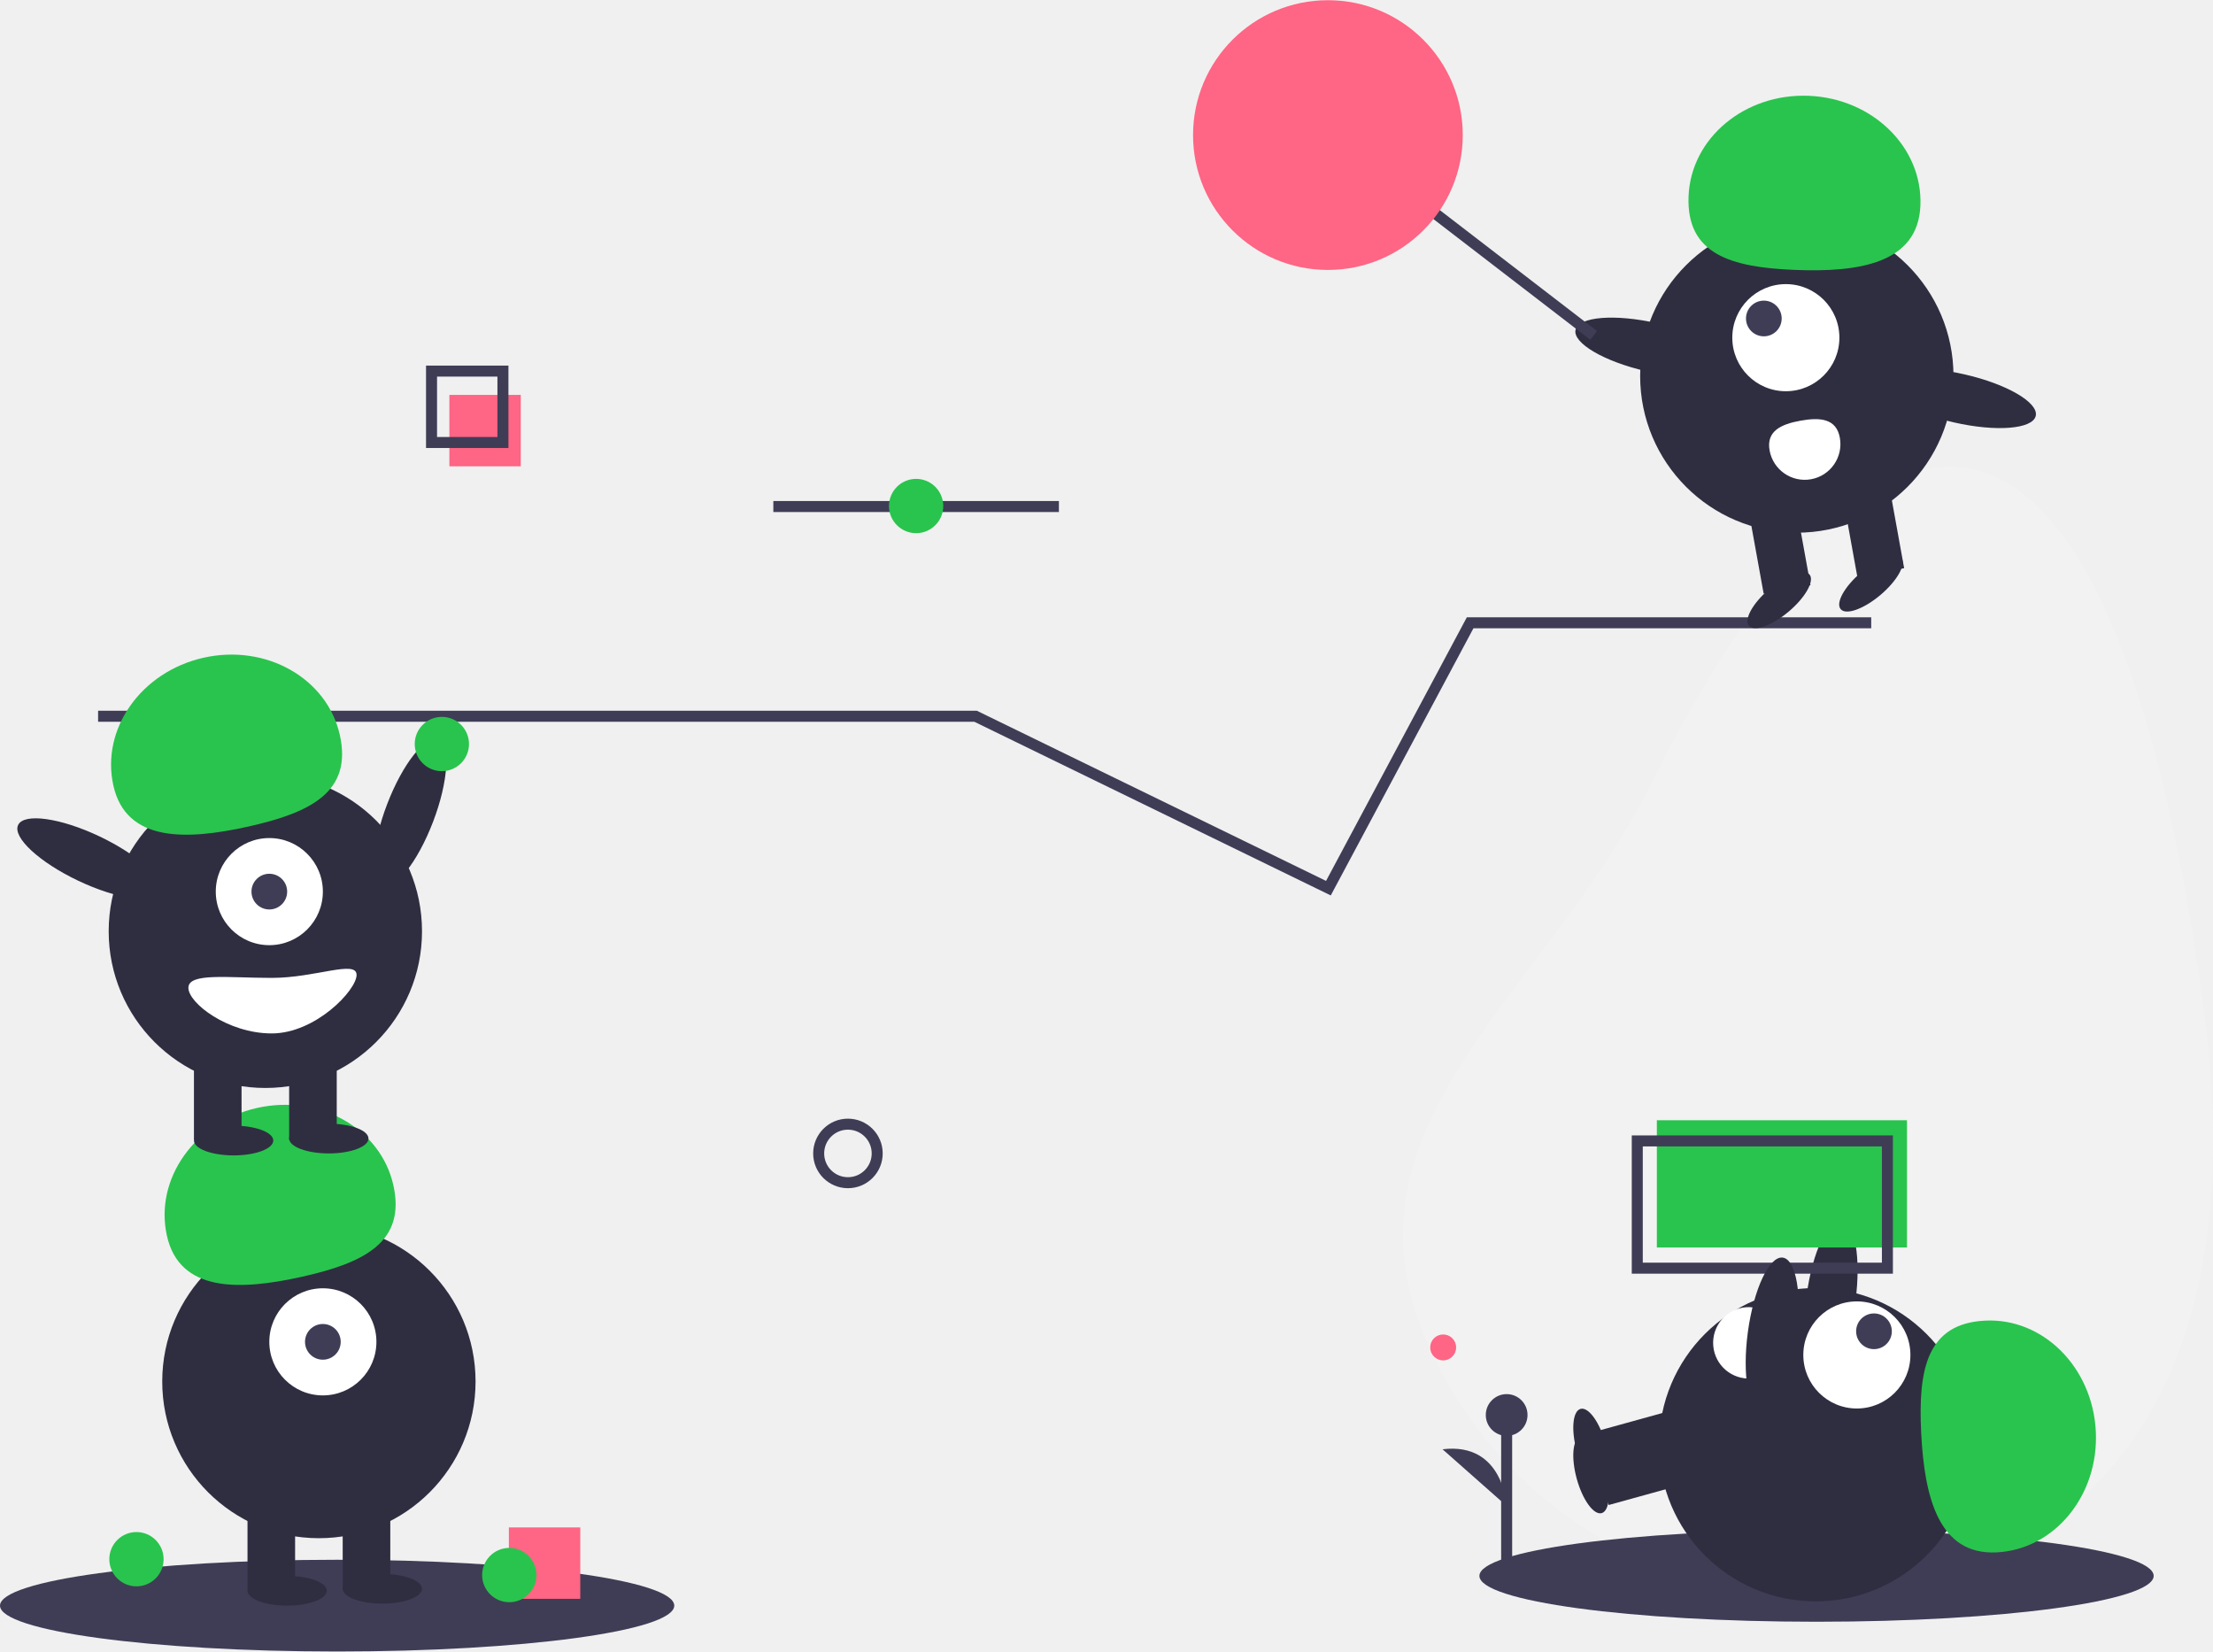
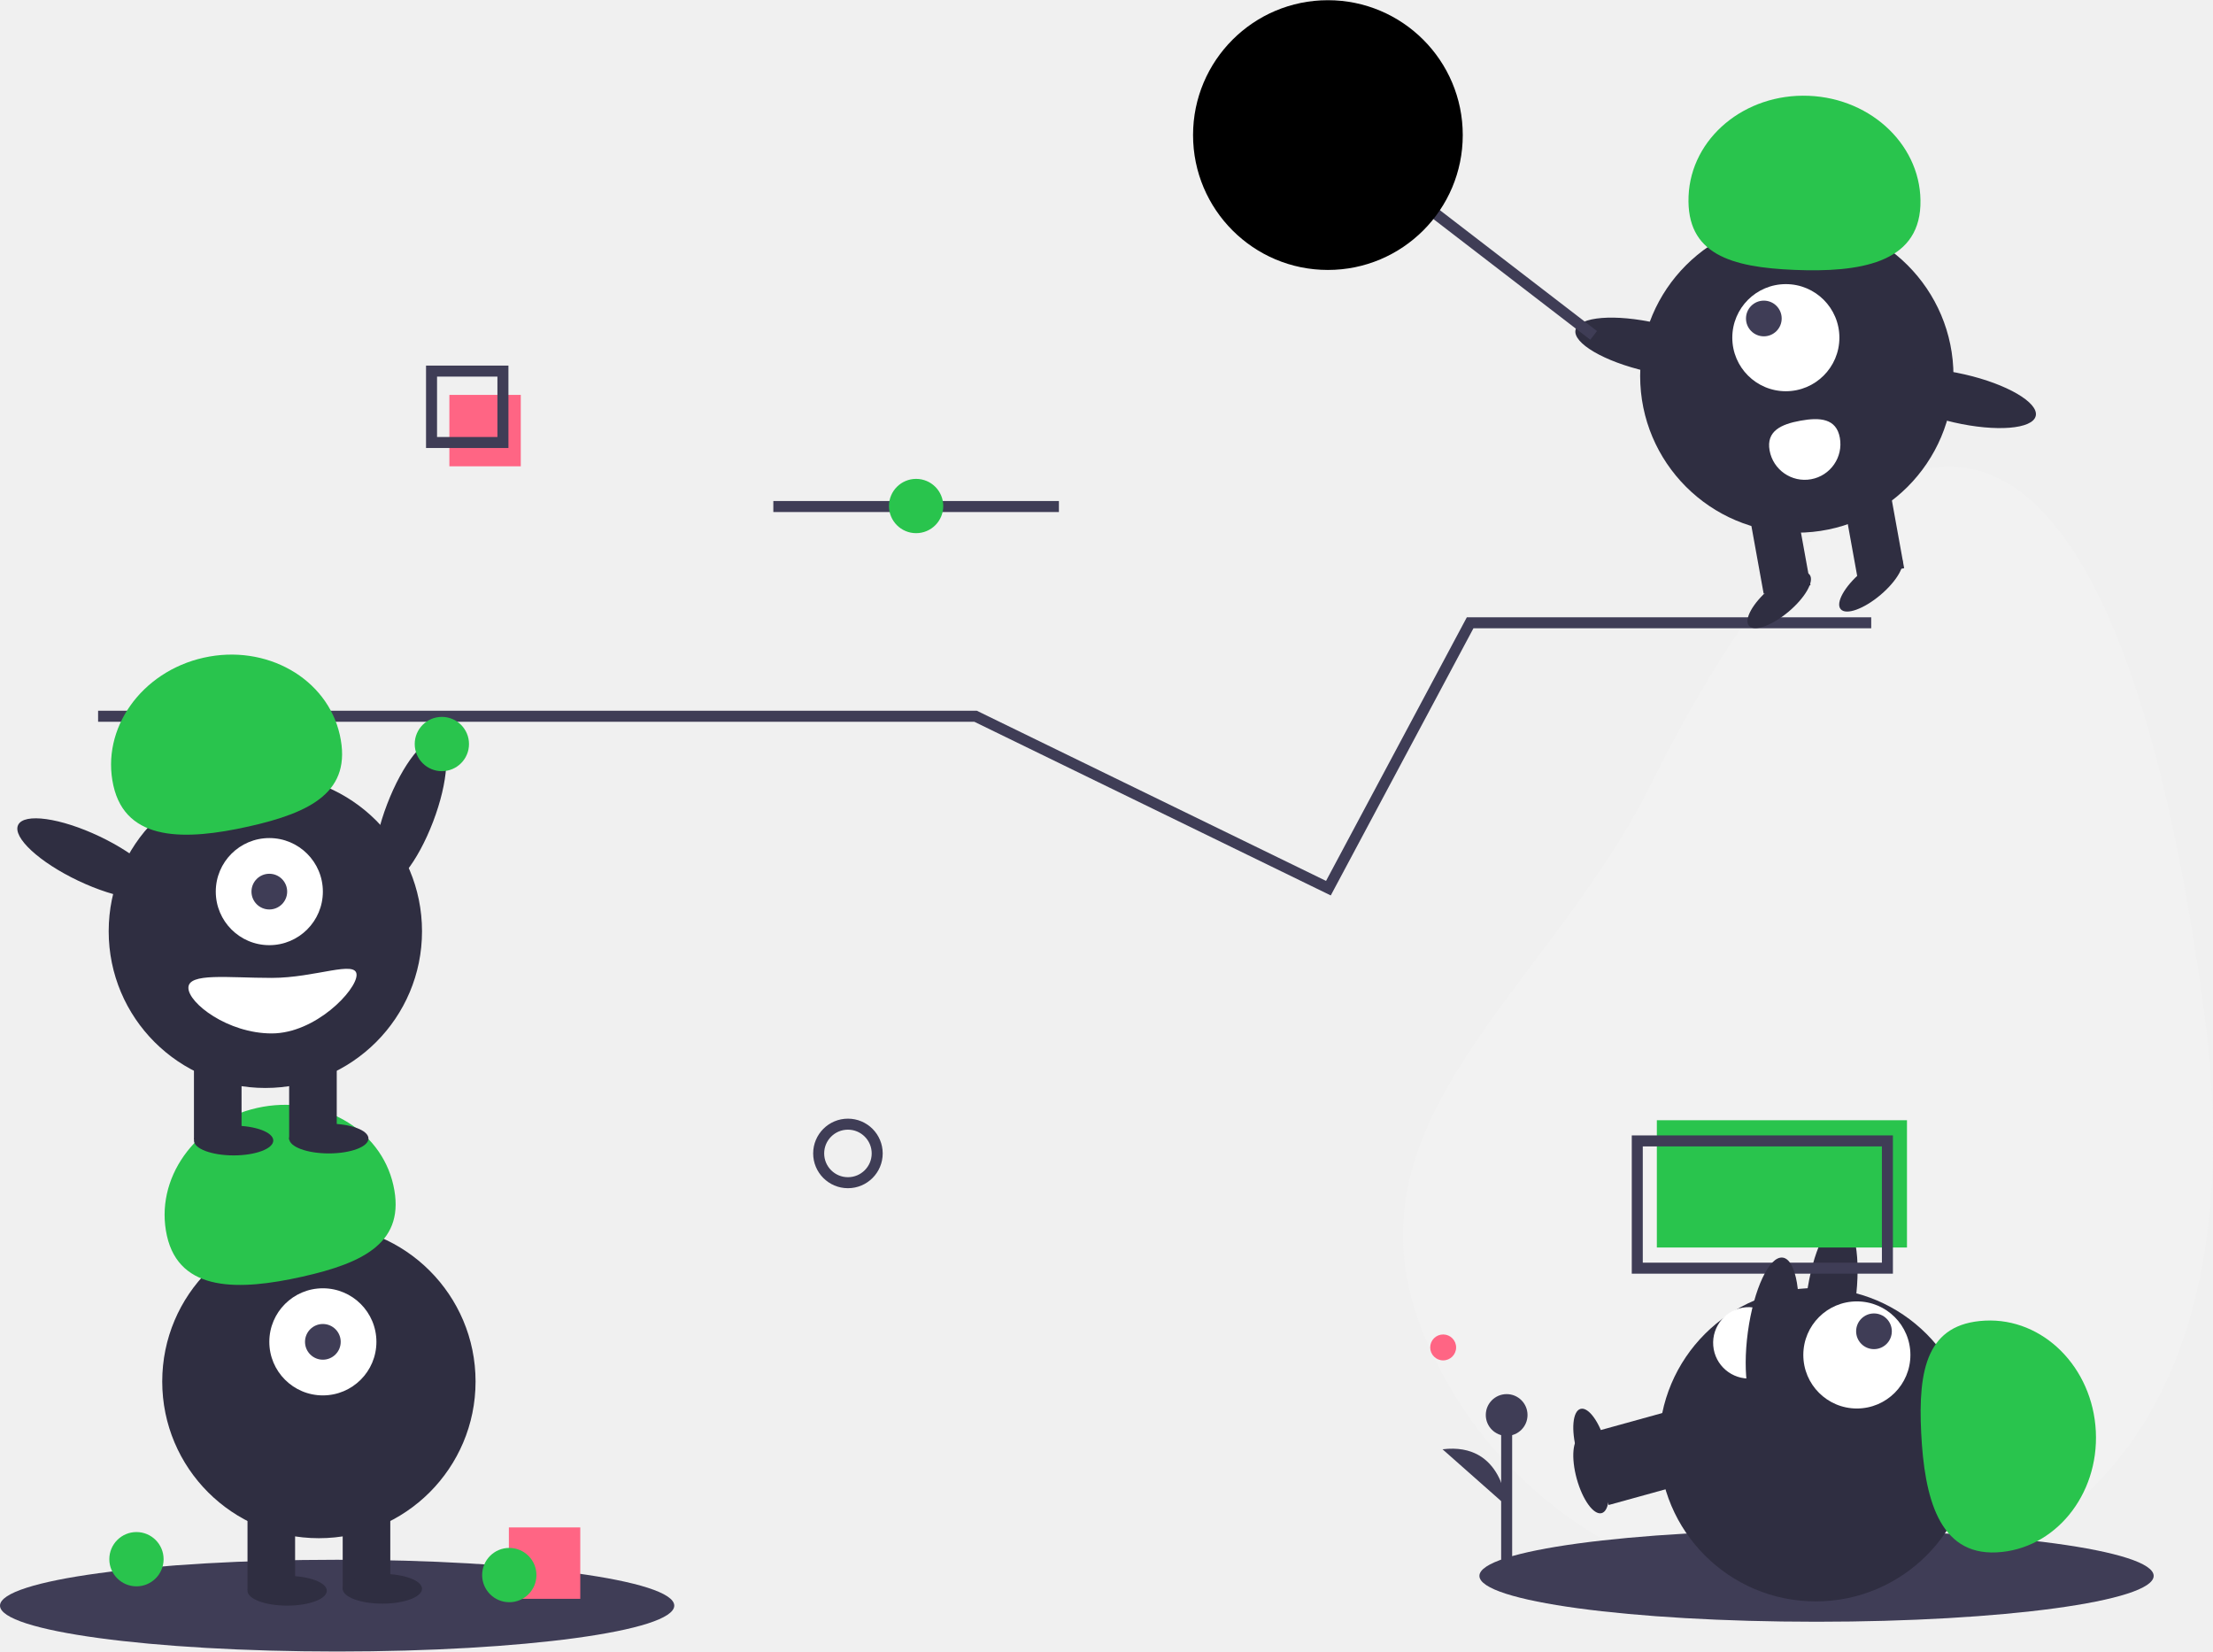
<svg xmlns="http://www.w3.org/2000/svg" id="undraw_good_team_m-7-uu" width="402" height="300" viewBox="0 0 402 299.924">
  <defs>
    <style>
      .cls-1 {
        fill: none;
        stroke: #3f3d56;
        stroke-miterlimit: 10;
        stroke-width: 2px
      }
      .cls-2 {
        fill: #2f2e41;
      }
      .cls-4 {
        fill: #3f3d56;
      }
      .cls-5 {
        fill: #fff;
      }
      .cls-6 {
        fill: #29c44d;
      }
      .cls-7 {
        fill: #ff6584;
      }

      #Elipse_9 {
        transform: translate(75.336px, 130.17px);
-         animation: moveLine 5s ease infinite;
+         animation: moveLine 4s infinite;
      }

      @keyframes moveLine {
        15% { transform: translate(75.336px, 125.126px); }
-         55% { transform: translate(176px, 125.126px); }
+         50% { transform: translate(176px, 125.126px); }
        70% { transform: translate(236px, 158px); }
        85% { 
          transform: translate(262px, 108px); 
          opacity: 1;
        }
        100% { 
          transform: translate(330px, 108px); 
          opacity: 0;        
        }
      }

      #Elipse_34 {
-         fill: #ff6584;
-         animation: colors 19s ease infinite;
+         animation: colors 8s infinite linear;
      }

      @keyframes colors {
-         25% { fill: #29c44d; }
-         50% { fill: #3f3d56; }
-         75% { fill: #E2FFE7; }
+         0% { 
+           fill: #ff6584;
+         }
+         50% {
+           fill: #29c44d;
+         }
+         100% {
+           fill: #ff6584;
+         }
      }

      #Elipse_38 {
        transform: translate(161.486px, 86.941px);
        animation: move 6s ease infinite;
      }

      @keyframes move {
        30% { transform: translate(139px, 86.941px); }
        60% { transform: translate(186px, 86.941px); }
      }
    </style>
  </defs>
  <path id="Línea_1" data-name="Línea 1" class="cls-1" transform="translate(140.479 91.963)" d="M0 0h51.875" />
  <ellipse id="Elipse_1" data-name="Elipse 1" class="cls-2" cx="14.23" cy="4.467" rx="14.23" ry="4.467" transform="rotate(-69.08 148.358 32.271)" />
  <path id="Trazado_13" data-name="Trazado 13" d="M894.991 367.641c5.643 42-2.041 84.046-41.129 100.419a76.732 76.732 0 0 1-100.419-41.128c-16.372-39.087 22.257-62.475 41.128-100.419 38.322-77.054 82.894-89.302 100.42 41.128z" transform="translate(-494.64 -184.171)" style="fill:#f2f2f2" />
  <ellipse id="Elipse_2" data-name="Elipse 2" class="cls-4" cx="61.241" cy="8.331" rx="61.241" ry="8.331" transform="translate(268.741 277.858)" />
  <path id="Rectángulo_6" data-name="Rectángulo 6" class="cls-2" transform="rotate(-105.453 250.117 25.46)" d="M0 0h8.646v15.49H0z" />
  <ellipse id="Elipse_3" data-name="Elipse 3" class="cls-2" cx="2.702" cy="7.205" rx="2.702" ry="7.205" transform="rotate(-15.453 1106.39 -917.66)" />
  <ellipse id="Elipse_4" data-name="Elipse 4" class="cls-2" cx="14.23" cy="4.467" rx="14.23" ry="4.467" transform="rotate(-82.281 305.782 -62.132)" />
  <circle id="Elipse_5" data-name="Elipse 5" class="cls-2" cx="28.459" cy="28.459" r="28.459" transform="translate(301.373 233.905)" />
  <path id="Rectángulo_7" data-name="Rectángulo 7" class="cls-2" transform="rotate(-105.453 248.197 22.938)" d="M0 0h8.646v15.49H0z" />
  <ellipse id="Elipse_6" data-name="Elipse 6" class="cls-2" cx="2.702" cy="7.205" rx="2.702" ry="7.205" transform="rotate(-15.453 1087.805 -920.18)" />
  <circle id="Elipse_7" data-name="Elipse 7" class="cls-5" cx="9.727" cy="9.727" r="9.727" transform="translate(327.579 236.334)" />
  <circle id="Elipse_8" data-name="Elipse 8" class="cls-4" cx="3.242" cy="3.242" r="3.242" transform="translate(337.173 238.522)" />
  <path id="Trazado_14" data-name="Trazado 14" class="cls-6" d="M1024.333 741.509c10.531-.527 18.6-10.378 18.016-22s-9.591-20.621-20.122-20.093-12.184 8.794-11.6 20.419 3.173 22.201 13.706 21.674z" transform="translate(-661.635 -459.588)" />
  <path id="Trazado_15" data-name="Trazado 15" class="cls-5" d="M912.9 705.6a6.484 6.484 0 0 1-1.046-12.927c3.57-.289 4.543 2.545 4.832 6.115s-.221 6.523-3.786 6.812z" transform="translate(-594.695 -455.277)" />
  <path id="Trazado_16" data-name="Trazado 16" class="cls-1" d="M49.464 330.868h159.4l24.714 12.04 39.377 19.184 25.746-48.2h72.859" transform="translate(-31.645 -200.812)" />
  <circle id="Elipse_9" data-name="Elipse 9" class="cls-6" cx="4.93" cy="4.93" r="4.93" />
  <circle id="Elipse_14" data-name="Elipse 14" class="cls-1" cx="5.316" cy="5.316" r="5.316" transform="translate(148.715 204.144)" />
  <ellipse id="Elipse_15" data-name="Elipse 15" class="cls-4" cx="61.241" cy="8.331" rx="61.241" ry="8.331" transform="translate(0 283.262)" />
  <circle id="Elipse_16" data-name="Elipse 16" class="cls-2" cx="28.459" cy="28.459" r="28.459" transform="translate(29.47 222.427)" />
  <path id="Rectángulo_8" data-name="Rectángulo 8" class="cls-2" transform="translate(44.96 273.221)" d="M0 0h8.646v15.49H0z" />
  <path id="Rectángulo_9" data-name="Rectángulo 9" class="cls-2" transform="translate(62.252 273.221)" d="M0 0h8.646v15.49H0z" />
  <ellipse id="Elipse_17" data-name="Elipse 17" class="cls-2" cx="7.205" cy="2.702" rx="7.205" ry="2.702" transform="translate(44.96 286.189)" />
  <ellipse id="Elipse_18" data-name="Elipse 18" class="cls-2" cx="7.205" cy="2.702" rx="7.205" ry="2.702" transform="translate(62.252 285.829)" />
  <circle id="Elipse_19" data-name="Elipse 19" class="cls-5" cx="9.727" cy="9.727" r="9.727" transform="translate(48.923 233.954)" />
  <circle id="Elipse_20" data-name="Elipse 20" class="cls-4" cx="3.242" cy="3.242" r="3.242" transform="translate(55.407 240.439)" />
  <path id="Trazado_17" data-name="Trazado 17" class="cls-6" d="M125.468 614.44c-2.3-10.291 5.048-20.69 16.407-23.227s22.431 3.75 24.728 14.041-5.23 14.087-16.589 16.623-22.248 2.855-24.546-7.437z" transform="translate(-95.146 -390.021)" />
  <circle id="Elipse_21" data-name="Elipse 21" class="cls-2" cx="28.459" cy="28.459" r="28.459" transform="translate(19.743 140.652)" />
  <path id="Rectángulo_10" data-name="Rectángulo 10" class="cls-2" transform="translate(35.233 191.446)" d="M0 0h8.646v15.49H0z" />
  <path id="Rectángulo_11" data-name="Rectángulo 11" class="cls-2" transform="translate(52.525 191.446)" d="M0 0h8.646v15.49H0z" />
  <ellipse id="Elipse_22" data-name="Elipse 22" class="cls-2" cx="7.205" cy="2.702" rx="7.205" ry="2.702" transform="translate(35.233 204.414)" />
  <ellipse id="Elipse_23" data-name="Elipse 23" class="cls-2" cx="7.205" cy="2.702" rx="7.205" ry="2.702" transform="translate(52.525 204.054)" />
  <circle id="Elipse_24" data-name="Elipse 24" class="cls-5" cx="9.727" cy="9.727" r="9.727" transform="translate(39.196 152.179)" />
  <circle id="Elipse_25" data-name="Elipse 25" class="cls-4" cx="3.242" cy="3.242" r="3.242" transform="translate(45.681 158.664)" />
  <path id="Trazado_18" data-name="Trazado 18" class="cls-6" d="M98.468 387.441c-2.3-10.291 5.048-20.69 16.407-23.227s22.431 3.75 24.728 14.041-5.23 14.087-16.589 16.623-22.248 2.854-24.546-7.437z" transform="translate(-77.872 -244.796)" />
  <ellipse id="Elipse_26" data-name="Elipse 26" class="cls-2" cx="4.467" cy="14.23" rx="4.467" ry="14.23" transform="rotate(-64.626 122.306 75.833)" />
  <path id="Trazado_19" data-name="Trazado 19" class="cls-5" d="M137.043 525.522c0 2.785 7.172 8.286 15.13 8.286s15.42-7.842 15.42-10.627-7.462.54-15.42.54-15.13-.984-15.13 1.801z" transform="translate(-102.82 -346.144)" />
  <path id="Rectángulo_12" data-name="Rectángulo 12" class="cls-6" transform="translate(300.973 203.432)" d="M0 0h45.437v23.114H0z" />
  <path id="Rectángulo_13" data-name="Rectángulo 13" class="cls-1" transform="translate(297.417 207.186)" d="M0 0h45.437v23.114H0z" />
  <path id="Rectángulo_14" data-name="Rectángulo 14" class="cls-7" transform="translate(81.632 71.688)" d="M0 0h12.969v12.969H0z" />
  <path id="Rectángulo_15" data-name="Rectángulo 15" class="cls-1" transform="translate(78.39 67.365)" d="M0 0h12.969v12.969H0z" />
  <circle id="Elipse_27" data-name="Elipse 27" class="cls-2" cx="28.459" cy="28.459" r="28.459" transform="translate(297.939 39.796)" />
  <path id="Rectángulo_16" data-name="Rectángulo 16" class="cls-2" transform="rotate(169.739 168.317 67.11)" d="M0 0h8.646v15.49H0z" />
  <path id="Rectángulo_17" data-name="Rectángulo 17" class="cls-2" transform="rotate(169.739 159.671 67.886)" d="M0 0h8.646v15.49H0z" />
  <ellipse id="Elipse_28" data-name="Elipse 28" class="cls-2" cx="7.205" cy="2.702" rx="7.205" ry="2.702" transform="rotate(-40.25 310.193 -375.335)" />
  <ellipse id="Elipse_29" data-name="Elipse 29" class="cls-2" cx="7.205" cy="2.702" rx="7.205" ry="2.702" transform="rotate(-40.25 314.41 -399.579)" />
  <circle id="Elipse_30" data-name="Elipse 30" class="cls-5" cx="9.727" cy="9.727" r="9.727" transform="translate(314.679 51.567)" />
  <circle id="Elipse_31" data-name="Elipse 31" class="cls-4" cx="3.242" cy="3.242" r="3.242" transform="translate(317.166 54.565)" />
  <path id="Trazado_20" data-name="Trazado 20" class="cls-6" d="M935.6 101.812c.428-10.536-8.653-19.46-20.282-19.932s-21.4 7.686-21.832 18.222 7.656 12.93 19.285 13.4 22.401-1.154 22.829-11.69z" transform="translate(-586.751 -64.517)" />
  <ellipse id="Elipse_32" data-name="Elipse 32" class="cls-2" cx="4.467" cy="14.23" rx="4.467" ry="14.23" transform="rotate(-77.11 182.893 -146.814)" />
  <ellipse id="Elipse_33" data-name="Elipse 33" class="cls-2" cx="4.467" cy="14.23" rx="4.467" ry="14.23" transform="rotate(-77.11 216.646 -177.211)" />
  <path id="Trazado_21" data-name="Trazado 21" class="cls-5" d="M946.965 248.317a6.484 6.484 0 1 1-12.761 2.31c-.638-3.524 2.087-4.771 5.611-5.409s6.512-.425 7.15 3.099z" transform="translate(-612.75 -168.846)" />
  <path id="Línea_2" data-name="Línea 2" class="cls-1" transform="translate(256.71 35.664)" d="m0 0 32.782 25.217" />
  <circle id="Elipse_34" data-name="Elipse 34" cx="24.496" cy="24.496" r="24.496" transform="translate(216.723)" />
  <ellipse id="Elipse_35" data-name="Elipse 35" class="cls-2" cx="14.23" cy="4.467" rx="14.23" ry="4.467" transform="rotate(-82.281 304.31 -52.637)" />
  <circle id="Elipse_36" data-name="Elipse 36" class="cls-6" cx="4.93" cy="4.93" r="4.93" transform="translate(19.859 278.229)" />
  <path id="Rectángulo_18" data-name="Rectángulo 18" class="cls-7" transform="translate(92.439 277.387)" d="M0 0h12.969v12.969H0z" />
  <circle id="Elipse_37" data-name="Elipse 37" class="cls-6" cx="4.93" cy="4.93" r="4.93" transform="translate(87.584 281.111)" />
  <circle id="Elipse_38" data-name="Elipse 38" class="cls-6" cx="4.93" cy="4.93" r="4.93" />
  <circle id="Elipse_39" data-name="Elipse 39" class="cls-7" cx="2.354" cy="2.354" r="2.354" transform="translate(259.802 242.341)" />
  <path id="Línea_3" data-name="Línea 3" transform="translate(273.69 256.965)" style="fill:#3f3d56;stroke:#3f3d56;stroke-miterlimit:10;stroke-width:2px" d="M0 26.806V0" />
  <circle id="Elipse_40" data-name="Elipse 40" class="cls-4" cx="3.791" cy="3.791" r="3.791" transform="translate(269.899 253.175)" />
  <path id="Trazado_22" data-name="Trazado 22" class="cls-4" d="M781.1 774.418s-.542-11.647-11.643-10.293" transform="translate(-507.415 -500.931)" />
</svg>
